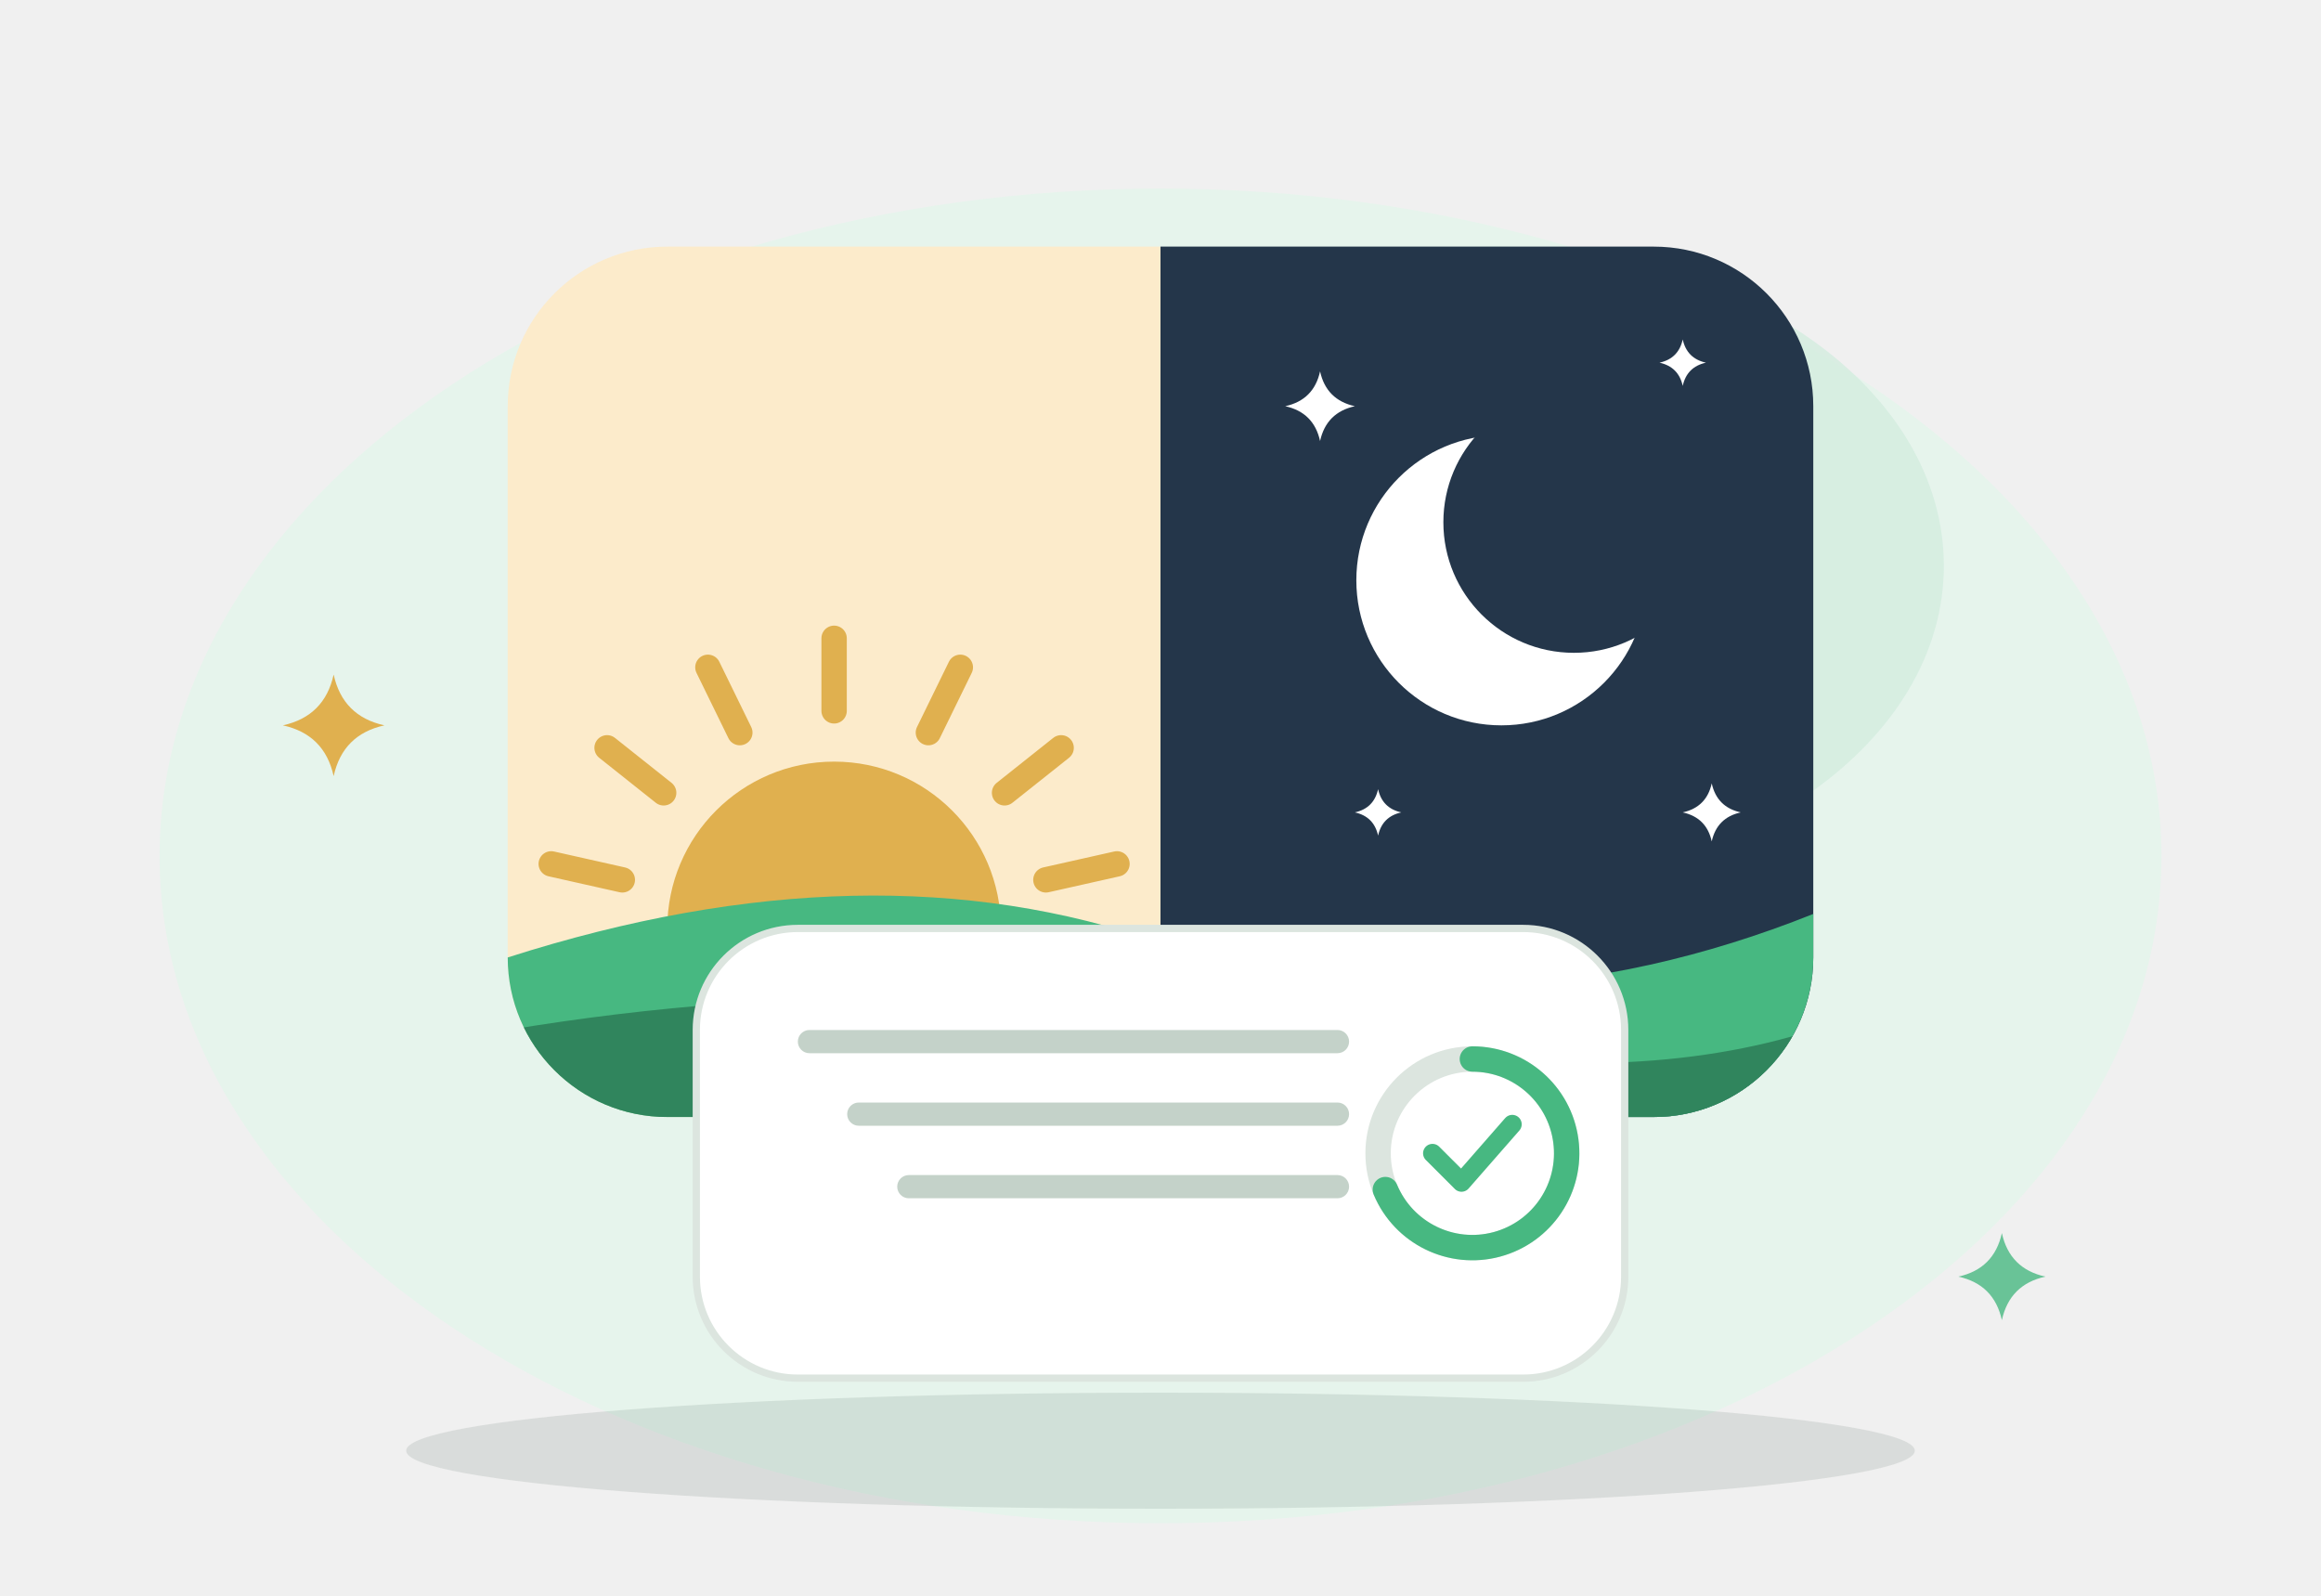
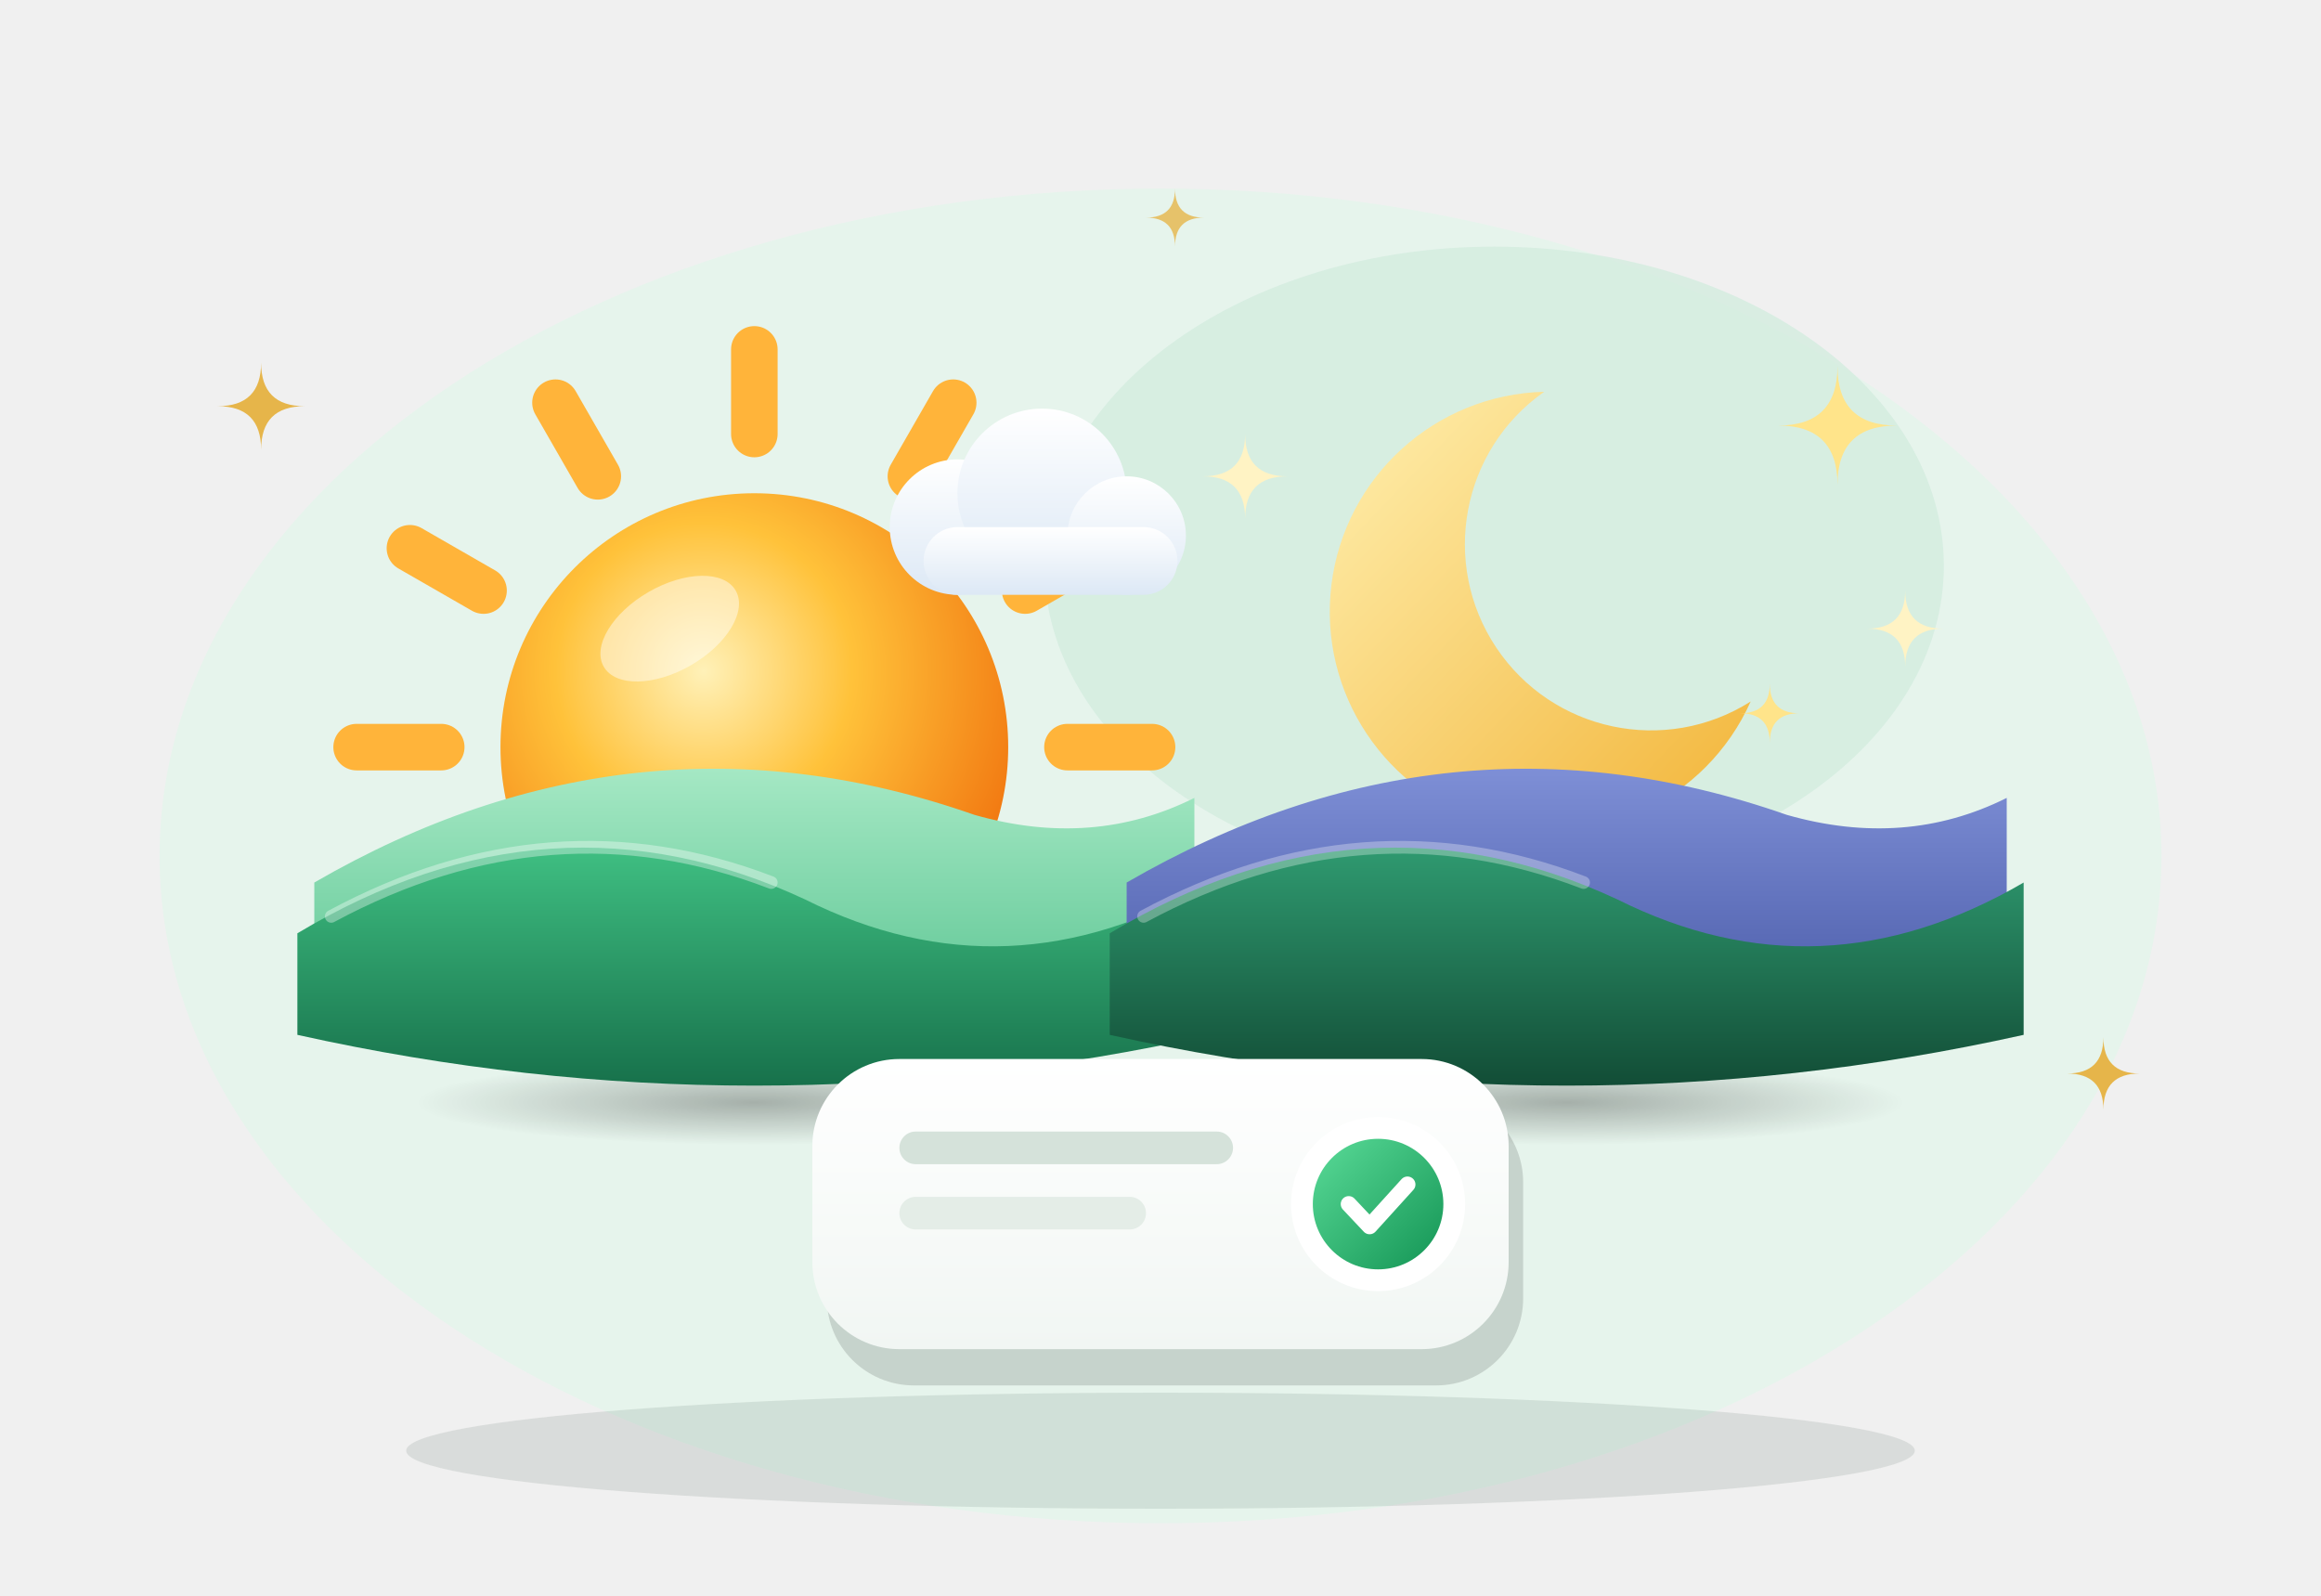
<svg xmlns="http://www.w3.org/2000/svg" width="320" height="220" viewBox="0 0 320 220">
+   <defs>
+     <linearGradient id="mc" x1="0" y1="0" x2="0" y2="1">
+       <stop offset="0" stop-color="#FFFFFF" />
+       <stop offset="1" stop-color="#F1F6F3" />
+     </linearGradient>
+     <linearGradient id="mok" x1="0" y1="0" x2="1" y2="1">
+       <stop offset="0" stop-color="#5ADB98" />
+       <stop offset="1" stop-color="#139454" />
+     </linearGradient>
+   </defs>
  <ellipse cx="160" cy="118" rx="138" ry="92" fill="#E6F4EC" />
  <ellipse cx="206" cy="78" rx="62" ry="44" fill="#D3ECDF" opacity="0.8" />
-   <ellipse cx="160" cy="200" rx="104" ry="8" fill="#0F2A1C" opacity="0.10" />
-   <defs>
-     <clipPath id="win">
-       <rect x="70" y="34" width="180" height="120" rx="22" />
-     </clipPath>
-   </defs>
-   <g clip-path="url(#win)">
-     <rect x="70" y="34" width="90" height="120" fill="#FCEBCB" />
-     <rect x="160" y="34" width="90" height="120" fill="#24364A" />
-     <line x1="85.8" y1="121.3" x2="76.0" y2="119.1" stroke="#E0B04F" stroke-width="3.5" stroke-linecap="round" />
-     <line x1="91.5" y1="109.3" x2="83.7" y2="103.1" stroke="#E0B04F" stroke-width="3.5" stroke-linecap="round" />
-     <line x1="102.0" y1="101.0" x2="97.6" y2="92.0" stroke="#E0B04F" stroke-width="3.5" stroke-linecap="round" />
-     <line x1="115.0" y1="98.0" x2="115.0" y2="88.0" stroke="#E0B04F" stroke-width="3.5" stroke-linecap="round" />
-     <line x1="128.0" y1="101.0" x2="132.4" y2="92.0" stroke="#E0B04F" stroke-width="3.5" stroke-linecap="round" />
-     <line x1="138.5" y1="109.3" x2="146.3" y2="103.1" stroke="#E0B04F" stroke-width="3.5" stroke-linecap="round" />
-     <line x1="144.2" y1="121.3" x2="154.0" y2="119.1" stroke="#E0B04F" stroke-width="3.5" stroke-linecap="round" />
-     <circle cx="115" cy="128" r="23" fill="#E0B04F" />
-     <circle cx="207" cy="80" r="20" fill="#FFFFFF" />
-     <circle cx="217" cy="72" r="18" fill="#24364A" />
-     <path d="M182,51.2 Q182.864,55.136 186.8,56 Q182.864,56.864 182,60.8 Q181.136,56.864 177.2,56 Q181.136,55.136 182,51.2 Z" fill="#FFFFFF" opacity="1" />
-     <path d="M236,108.0 Q236.72,111.28 240.0,112 Q236.72,112.72 236,116.0 Q235.28,112.72 232.0,112 Q235.28,111.28 236,108.0 Z" fill="#FFFFFF" opacity="1" />
-     <path d="M190,108.8 Q190.576,111.424 193.2,112 Q190.576,112.576 190,115.2 Q189.424,112.576 186.8,112 Q189.424,111.424 190,108.8 Z" fill="#FFFFFF" opacity="1" />
-     <path d="M232,46.8 Q232.576,49.424 235.2,50 Q232.576,50.576 232,53.2 Q231.424,50.576 228.8,50 Q231.424,49.424 232,46.8 Z" fill="#FFFFFF" opacity="1" />
-     <path d="M70 132 Q120 116 160 130 Q205 144 250 126 L250 154 L70 154 Z" fill="#47B881" />
-     <path d="M70 142 Q130 132 190 144 Q225 150 250 142 L250 154 L70 154 Z" fill="#2C7D57" opacity="0.85" />
+   <ellipse cx="160" cy="200" rx="104" ry="8" fill="#0F2A1C" opacity="0.1" />
+   <g transform="translate(34.0 26.0) scale(1.1667)">
+     <defs>
+       <radialGradient id="mathurat_sh" cx="50%" cy="50%" r="50%">
+         <stop offset="0" stop-color="#000" stop-opacity="0.28" />
+         <stop offset="1" stop-color="#000" stop-opacity="0" />
+       </radialGradient>
+       <radialGradient id="mathurat_sun" cx="40%" cy="35%" r="65%">
+         <stop offset="0" stop-color="#FFF1B8" />
+         <stop offset="0.45" stop-color="#FFC23A" />
+         <stop offset="1" stop-color="#F27A12" />
+       </radialGradient>
+       <linearGradient id="mathurat_hb" x1="0" y1="0" x2="0" y2="1">
+         <stop offset="0" stop-color="#A5E8C4" />
+         <stop offset="1" stop-color="#5CC593" />
+       </linearGradient>
+       <linearGradient id="mathurat_hf" x1="0" y1="0" x2="0" y2="1">
+         <stop offset="0" stop-color="#3FBF82" />
+         <stop offset="1" stop-color="#17714B" />
+       </linearGradient>
+       <linearGradient id="mathurat_cl" x1="0" y1="0" x2="0" y2="1">
+         <stop offset="0" stop-color="#FFFFFF" />
+         <stop offset="1" stop-color="#DCE8F5" />
+       </linearGradient>
+     </defs>
+     <ellipse cx="60" cy="108" rx="40" ry="5" fill="url(#mathurat_sh)" />
+     <line x1="23.0" y1="66.0" x2="13.0" y2="66.0" stroke="#FFB43A" stroke-width="5.5" stroke-linecap="round" />
+     <line x1="28.0" y1="47.5" x2="19.3" y2="42.5" stroke="#FFB43A" stroke-width="5.5" stroke-linecap="round" />
+     <line x1="41.5" y1="34.0" x2="36.5" y2="25.3" stroke="#FFB43A" stroke-width="5.5" stroke-linecap="round" />
+     <line x1="60.0" y1="29.0" x2="60.0" y2="19.0" stroke="#FFB43A" stroke-width="5.5" stroke-linecap="round" />
+     <line x1="78.5" y1="34.0" x2="83.5" y2="25.3" stroke="#FFB43A" stroke-width="5.5" stroke-linecap="round" />
+     <line x1="92.0" y1="47.5" x2="100.7" y2="42.5" stroke="#FFB43A" stroke-width="5.5" stroke-linecap="round" />
+     <line x1="97.0" y1="66.0" x2="107.0" y2="66.0" stroke="#FFB43A" stroke-width="5.5" stroke-linecap="round" />
+     <circle cx="60" cy="66" r="30" fill="url(#mathurat_sun)" />
+     <ellipse cx="50" cy="52" rx="9" ry="5" fill="#fff" fill-opacity="0.45" transform="rotate(-30 50 52)" />
+     <path d="M8 82 Q46 60 86 74 Q100 78 112 72 L112 98 L8 98 Z" fill="url(#mathurat_hb)" />
+     <path d="M6 88 Q36 70 66 84 Q90 96 114 82 L114 100 Q60 112 6 100 Z" fill="url(#mathurat_hf)" />
+     <path d="M10 86 Q36 72 62 82" stroke="#fff" stroke-opacity="0.35" stroke-width="1.5" fill="none" stroke-linecap="round" />
+     <g>
+       <circle cx="84" cy="40" r="8" fill="url(#mathurat_cl)" />
+       <circle cx="94" cy="36" r="10" fill="url(#mathurat_cl)" />
+       <circle cx="104" cy="41" r="7" fill="url(#mathurat_cl)" />
+       <rect x="80" y="40" width="30" height="8" rx="4" fill="url(#mathurat_cl)" />
+     </g>
  </g>
-   <rect x="96" y="128" width="128" height="62" rx="14" fill="#FFFFFF" stroke="#DCE5DF" />
-   <rect x="110.0" y="142.0" width="76.0" height="3.2" rx="1.6" fill="#C4D2C9" />
-   <rect x="116.8" y="152.0" width="69.2" height="3.2" rx="1.6" fill="#C4D2C9" />
-   <rect x="123.7" y="162.0" width="62.3" height="3.2" rx="1.6" fill="#C4D2C9" />
-   <circle cx="203" cy="159" r="13" fill="none" stroke="#DCE5DF" stroke-width="3.5" />
-   <path d="M203 146 A13 13 0 1 1 191 164" fill="none" stroke="#47B881" stroke-width="3.5" stroke-linecap="round" />
-   <path d="M197.5 159 L201.5 163 L208.5 155" fill="none" stroke="#47B881" stroke-width="2.6" stroke-linecap="round" stroke-linejoin="round" />
-   <path d="M46,93 Q47.26,98.74 53,100 Q47.26,101.26 46,107 Q44.74,101.26 39,100 Q44.74,98.74 46,93 Z" fill="#E0B04F" opacity="1" />
-   <path d="M276,170 Q277.08,174.92 282,176 Q277.08,177.08 276,182 Q274.92,177.08 270,176 Q274.92,174.92 276,170 Z" fill="#47B881" opacity="0.8" />
+   <g transform="translate(146.0 26.0) scale(1.1667)">
+     <defs>
+       <radialGradient id="mathuratevening_sh" cx="50%" cy="50%" r="50%">
+         <stop offset="0" stop-color="#000" stop-opacity="0.28" />
+         <stop offset="1" stop-color="#000" stop-opacity="0" />
+       </radialGradient>
+       <linearGradient id="mathuratevening_moon" x1="0" y1="0" x2="1" y2="1">
+         <stop offset="0" stop-color="#FFF0B0" />
+         <stop offset="1" stop-color="#F2B437" />
+       </linearGradient>
+       <linearGradient id="mathuratevening_eb" x1="0" y1="0" x2="0" y2="1">
+         <stop offset="0" stop-color="#7E8FD6" />
+         <stop offset="1" stop-color="#4A5BA8" />
+       </linearGradient>
+       <linearGradient id="mathuratevening_ef" x1="0" y1="0" x2="0" y2="1">
+         <stop offset="0" stop-color="#2F9A70" />
+         <stop offset="1" stop-color="#124D36" />
+       </linearGradient>
+     </defs>
+     <ellipse cx="60" cy="108" rx="40" ry="5" fill="url(#mathuratevening_sh)" />
+     <path d="M57.34 24.01 A26 26 0 1 0 81.74 60.61 A22 22 0 0 1 57.34 24.01 Z" fill="url(#mathuratevening_moon)" />
+     <path d="M92 21 Q92 28 99 28 Q92 28 92 35 Q92 28 85 28 Q92 28 92 21 Z" fill="#FFE48A" />
+     <path d="M100 47.5 Q100 52 104.5 52 Q100 52 100 56.5 Q100 52 95.5 52 Q100 52 100 47.5 Z" fill="#FFF3C4" />
+     <path d="M22 29 Q22 34 27 34 Q22 34 22 39 Q22 34 17 34 Q22 34 22 29 Z" fill="#FFF3C4" />
+     <path d="M84 58.5 Q84 62 87.5 62 Q84 62 84 65.5 Q84 62 80.5 62 Q84 62 84 58.5 Z" fill="#FFE48A" />
+     <path d="M8 82 Q46 60 86 74 Q100 78 112 72 L112 98 L8 98 Z" fill="url(#mathuratevening_eb)" />
+     <path d="M6 88 Q36 70 66 84 Q90 96 114 82 L114 100 Q60 112 6 100 Z" fill="url(#mathuratevening_ef)" />
+     <path d="M10 86 Q36 72 62 82" stroke="#fff" stroke-opacity="0.3" stroke-width="1.5" fill="none" stroke-linecap="round" />
+   </g>
+   <rect x="114" y="151" width="96" height="40" rx="12" fill="#000" fill-opacity="0.14" />
+   <rect x="112" y="146" width="96" height="40" rx="12" fill="url(#mc)" />
+   <rect x="124" y="156" width="46" height="4.5" rx="2.25" fill="#D5E2DA" />
+   <rect x="124" y="165" width="34" height="4.5" rx="2.25" fill="#E4EDE7" />
+   <circle cx="190" cy="166" r="12" fill="#fff" />
+   <circle cx="190" cy="166" r="9" fill="url(#mok)" />
+   <path d="M185.95 166 l2.88 3.06 l5.22 -5.76" stroke="#fff" stroke-width="2.2" fill="none" stroke-linecap="round" stroke-linejoin="round" />
+   <path d="M36 50 Q36 56 42 56 Q36 56 36 62 Q36 56 30 56 Q36 56 36 50 Z" fill="#E6B54A" fill-opacity="1" />
+   <path d="M290 143 Q290 148 295 148 Q290 148 290 153 Q290 148 285 148 Q290 148 290 143 Z" fill="#E6B54A" fill-opacity="1" />
+   <path d="M162 26 Q162 30 166 30 Q162 30 162 34 Q162 30 158 30 Q162 30 162 26 Z" fill="#E6B54A" fill-opacity="0.8" />
</svg>
